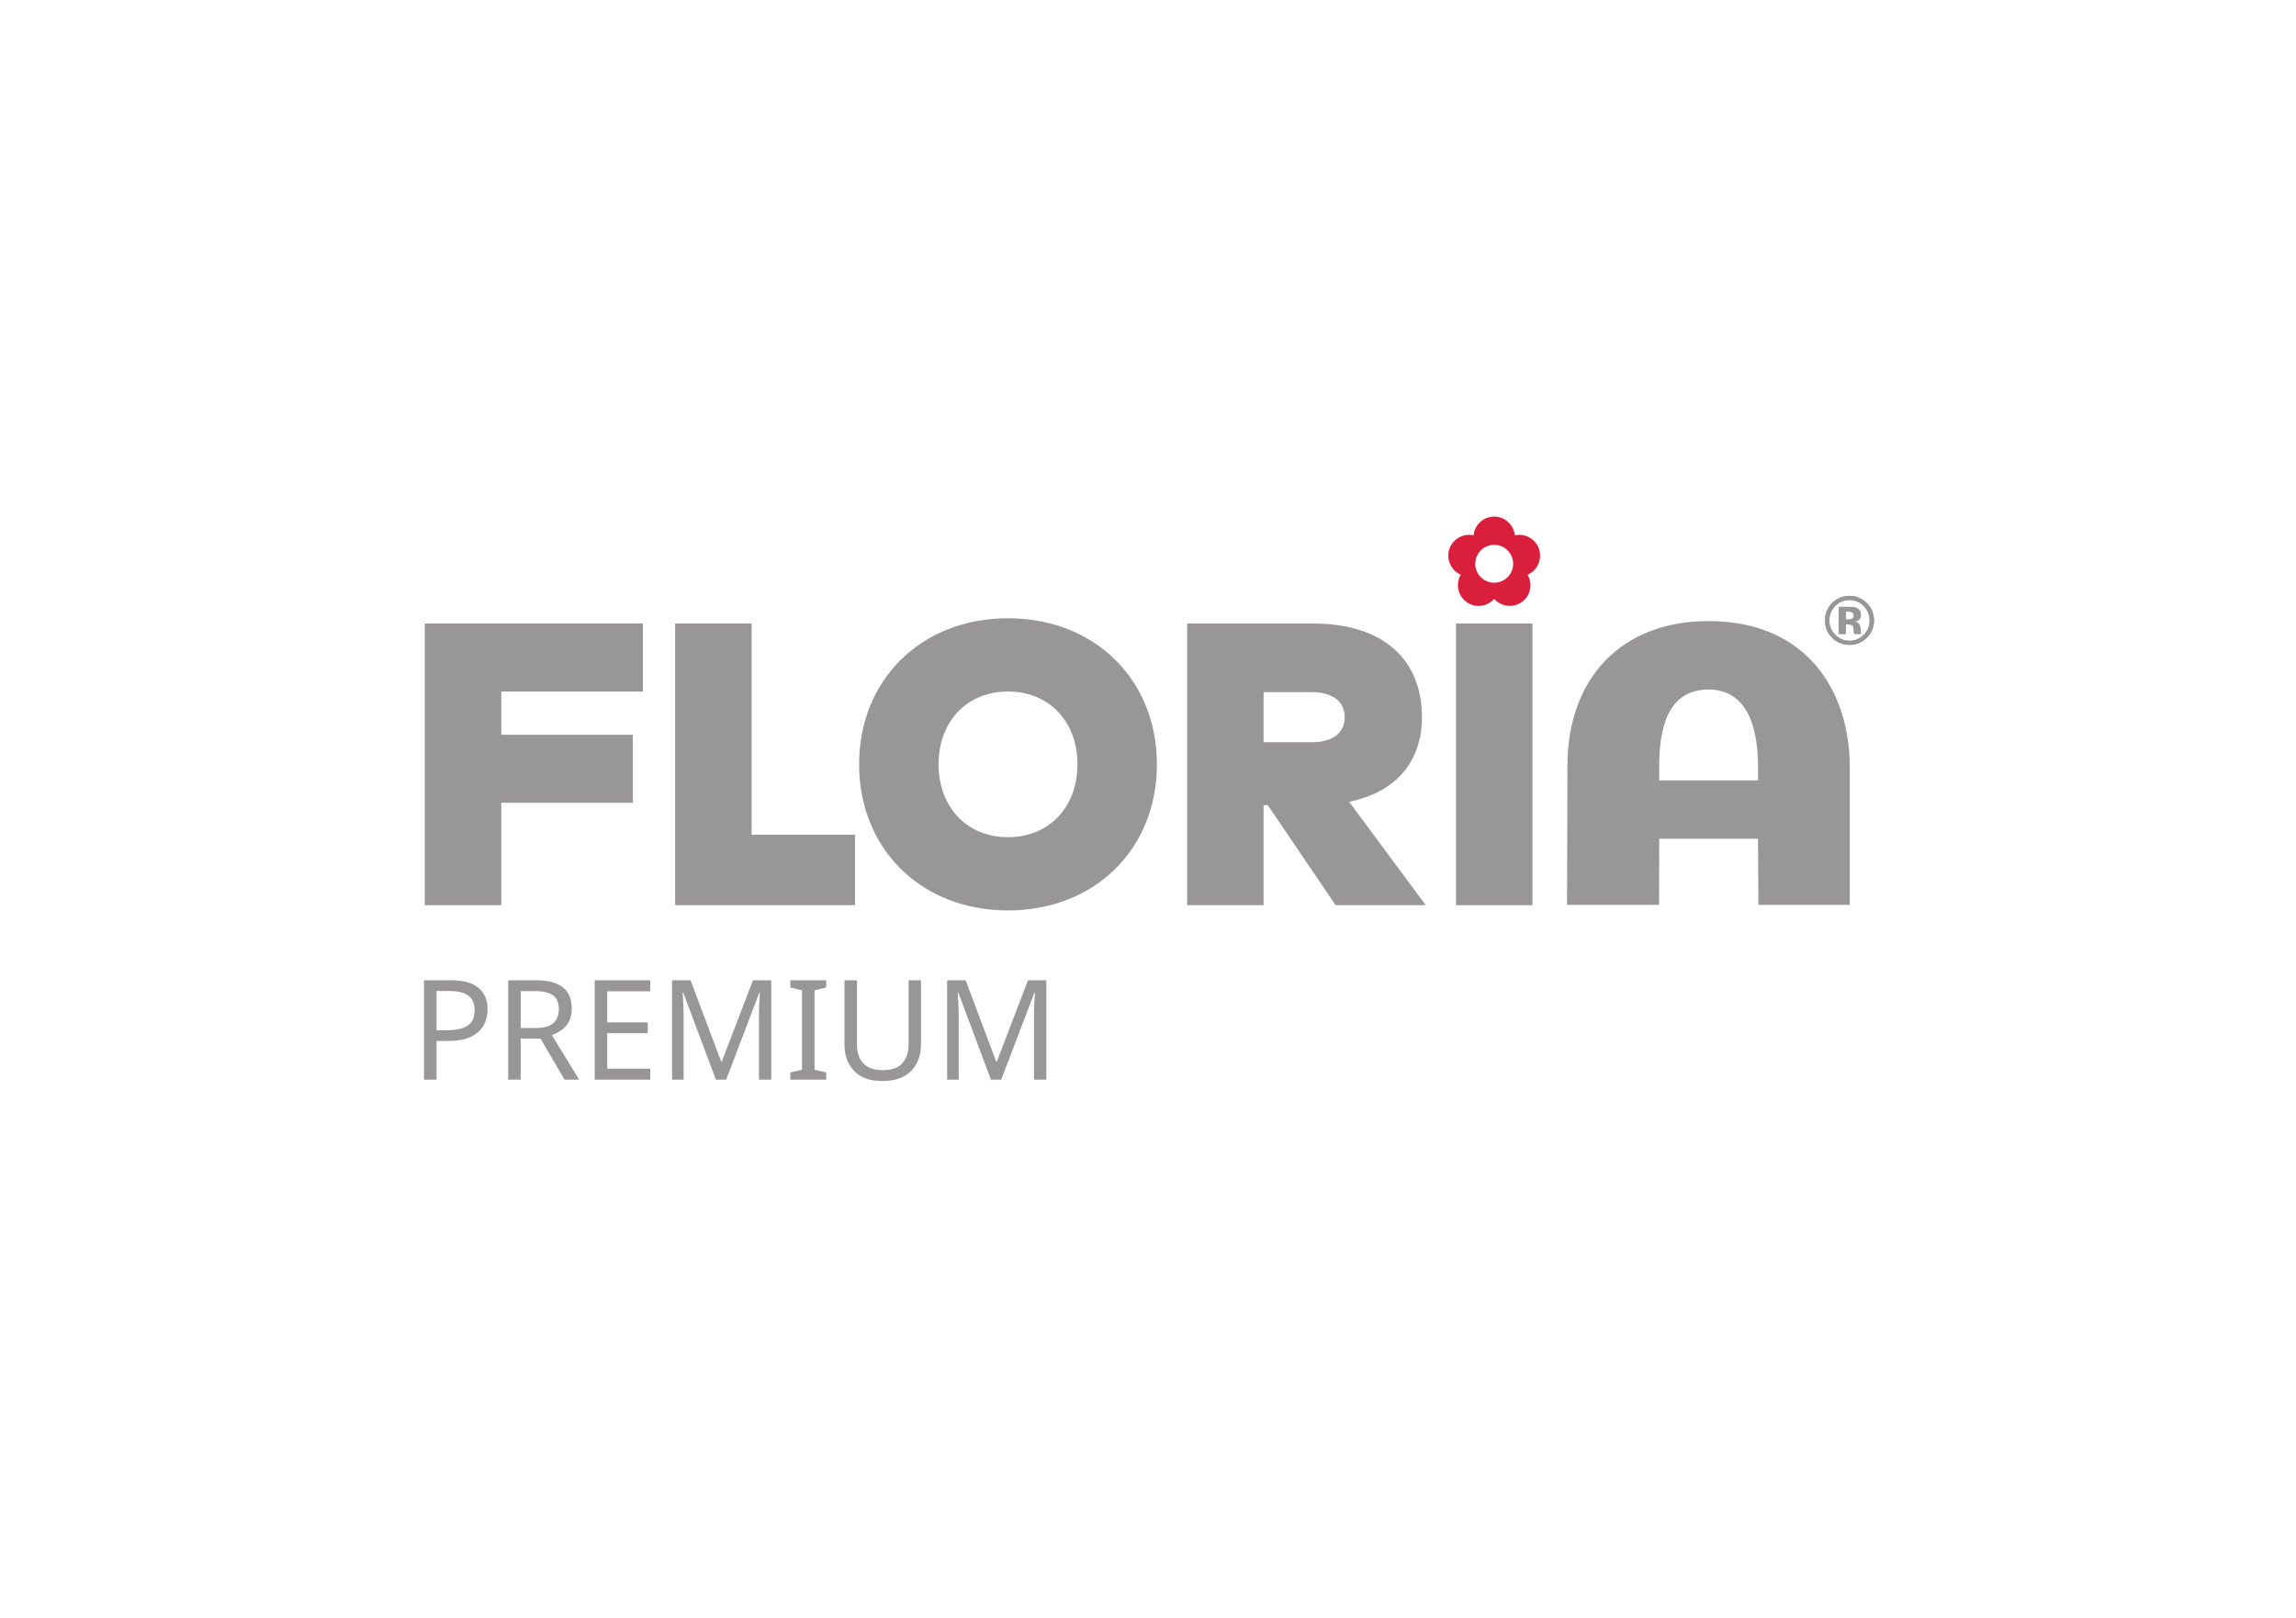
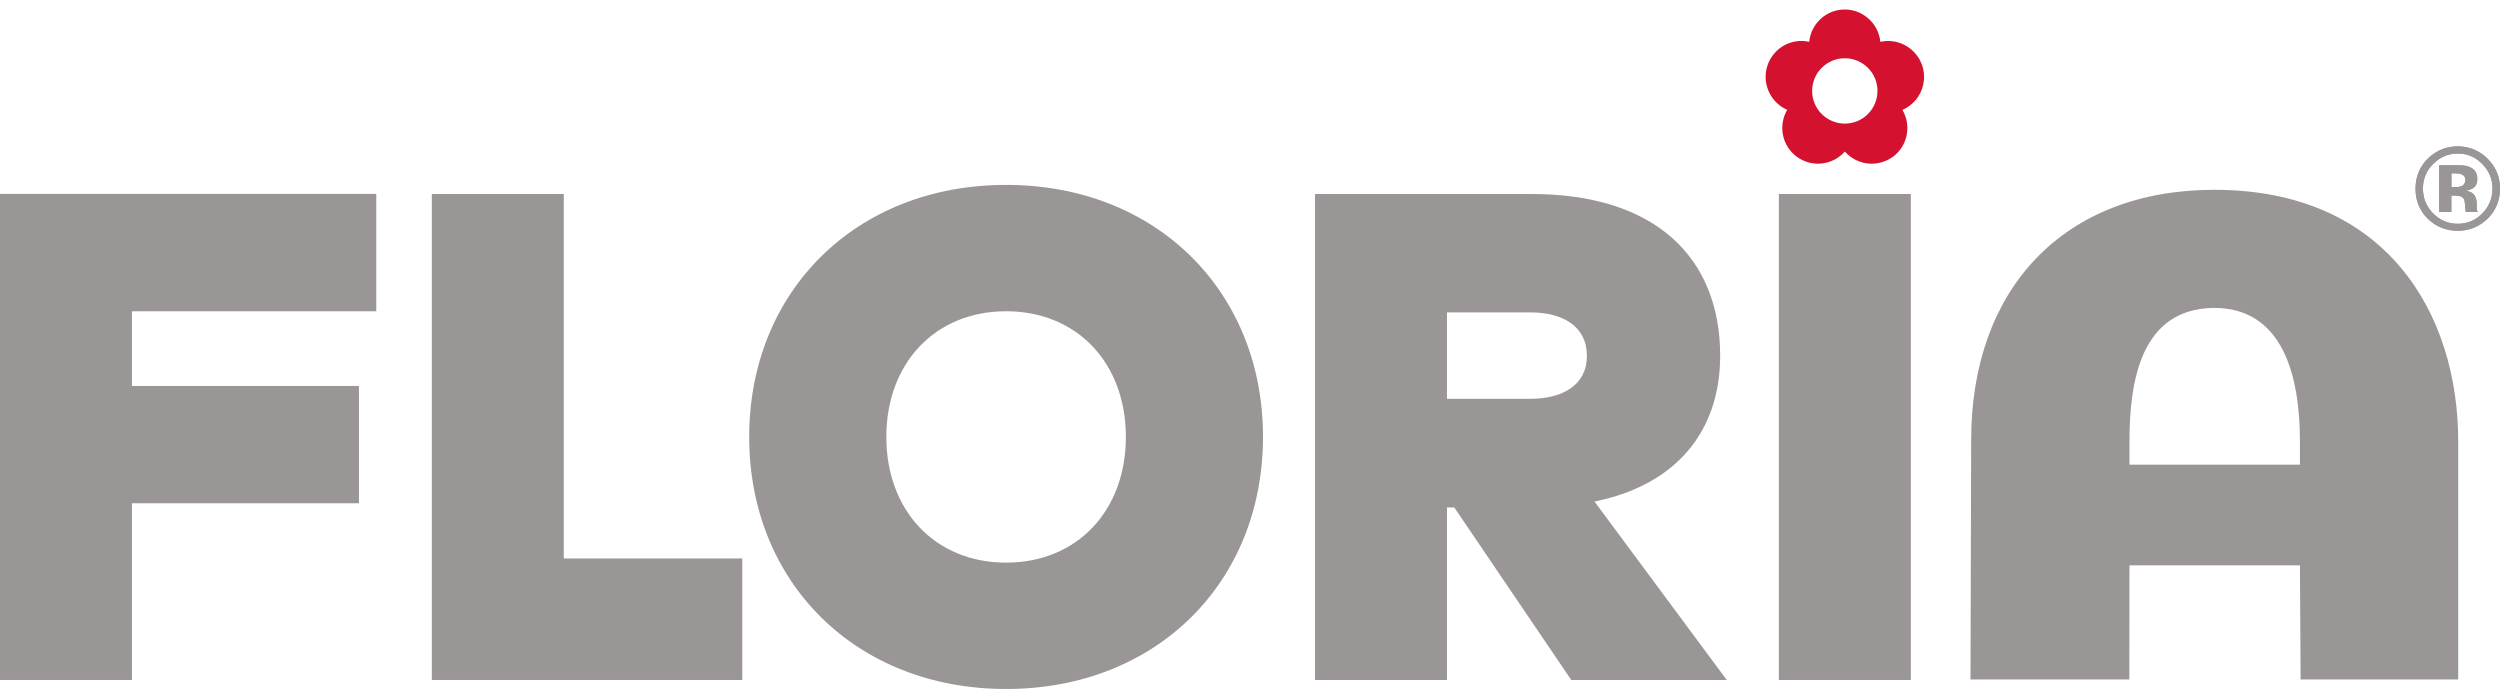
- <svg xmlns="http://www.w3.org/2000/svg" version="1.1" width="595.276" height="419.528" viewBox="0 0 595.276 419.528">
-   <defs>
-     <clipPath id="clip_0">
-       <path transform="matrix(1,0,0,-1,0,419.528)" d="M0 419.528H595.276V0H0Z" />
-     </clipPath>
-   </defs>
-   <g clip-path="url(#clip_0)">
-     <path transform="matrix(1,0,0,-1,455.795,202.3575)" d="M0 0H-25.622V3.502C-25.622 12.677-23.854 23.364-13.06 23.567-2.578 23.667 0 13.382 0 3.502ZM-12.859 41.31C-35.444 41.31-49.412 26.489-49.412 3.703L-49.514-32.273H-25.644L-25.622-15.121H0L.097-32.273H23.79V3.502C23.79 22.656 13.049 41.31-12.859 41.31" fill="#999796" />
-     <path transform="matrix(1,0,0,-1,480.0796,158.7213)" d="M0 0C-.253 .099-.611 .146-1.072 .146H-1.522V-1.921H-.804C-.374-1.921-.036-1.833 .205-1.659 .446-1.485 .567-1.201 .567-.811 .567-.425 .378-.153 0 0M-3.359-5.664V1.363C-2.923 1.363-2.268 1.363-1.397 1.359-.527 1.355-.043 1.352 .057 1.348 .612 1.306 1.074 1.187 1.441 .984 2.069 .64 2.382 .081 2.382-.695 2.382-1.289 2.217-1.717 1.886-1.982 1.552-2.25 1.147-2.407 .662-2.46 1.107-2.552 1.441-2.683 1.667-2.858 2.081-3.191 2.289-3.712 2.289-4.427V-5.056C2.289-5.124 2.296-5.19 2.306-5.258 2.315-5.326 2.332-5.396 2.358-5.464L2.427-5.664H.655C.595-5.438 .555-5.116 .532-4.692 .509-4.271 .47-3.984 .412-3.834 .321-3.589 .149-3.417-.103-3.322-.24-3.264-.449-3.225-.732-3.209L-1.136-3.183H-1.522V-5.664ZM-4.281 1.545C-5.29 .512-5.794-.718-5.794-2.135-5.794-3.608-5.28-4.861-4.255-5.886-3.234-6.918-2.004-7.432-.56-7.432 .877-7.432 2.107-6.915 3.126-5.879 4.145-4.839 4.655-3.589 4.655-2.135 4.655-.722 4.148 .506 3.134 1.545 2.11 2.603 .877 3.132-.56 3.132-2.017 3.132-3.256 2.603-4.281 1.545M3.876-6.698C2.642-7.89 1.159-8.488-.569-8.488-2.354-8.488-3.859-7.876-5.084-6.654-6.306-5.43-6.919-3.927-6.919-2.139-6.919-.283-6.258 1.259-4.936 2.488-3.697 3.636-2.24 4.21-.569 4.21 1.181 4.21 2.679 3.591 3.919 2.35 5.16 1.11 5.78-.387 5.78-2.139 5.78-3.942 5.148-5.46 3.876-6.698" fill="#999796" />
-     <path transform="matrix(1,0,0,-1,480.0796,158.7213)" d="M0 0C-.253 .099-.611 .146-1.072 .146H-1.522V-1.921H-.804C-.374-1.921-.036-1.833 .205-1.659 .446-1.485 .567-1.201 .567-.811 .567-.425 .378-.153 0 0M-3.359-5.664V1.363C-2.923 1.363-2.268 1.363-1.397 1.359-.527 1.355-.043 1.352 .057 1.348 .612 1.306 1.074 1.187 1.441 .984 2.069 .64 2.382 .081 2.382-.695 2.382-1.289 2.217-1.717 1.886-1.982 1.552-2.25 1.147-2.407 .662-2.46 1.107-2.552 1.441-2.683 1.667-2.858 2.081-3.191 2.289-3.712 2.289-4.427V-5.056C2.289-5.124 2.296-5.19 2.306-5.258 2.315-5.326 2.332-5.396 2.358-5.464L2.427-5.664H.655C.595-5.438 .555-5.116 .532-4.692 .509-4.271 .47-3.984 .412-3.834 .321-3.589 .149-3.417-.103-3.322-.24-3.264-.449-3.225-.732-3.209L-1.136-3.183H-1.522V-5.664ZM-4.281 1.545C-5.29 .512-5.794-.718-5.794-2.135-5.794-3.608-5.28-4.861-4.255-5.886-3.234-6.918-2.004-7.432-.56-7.432 .877-7.432 2.107-6.915 3.126-5.879 4.145-4.839 4.655-3.589 4.655-2.135 4.655-.722 4.148 .506 3.134 1.545 2.11 2.603 .877 3.132-.56 3.132-2.017 3.132-3.256 2.603-4.281 1.545M3.876-6.698C2.642-7.89 1.159-8.488-.569-8.488-2.354-8.488-3.859-7.876-5.084-6.654-6.306-5.43-6.919-3.927-6.919-2.139-6.919-.283-6.258 1.259-4.936 2.488-3.697 3.636-2.24 4.21-.569 4.21 1.181 4.21 2.679 3.591 3.919 2.35 5.16 1.11 5.78-.387 5.78-2.139 5.78-3.942 5.148-5.46 3.876-6.698" fill="#999796" />
-     <path transform="matrix(1,0,0,-1,129.9599,208.1608)" d="M0 0V-26.557H-19.826V46.486H36.728V28.852H0V17.635H34.122V0Z" fill="#999796" />
-     <path transform="matrix(1,0,0,-1,175.0375,234.7182)" d="M0 0V73.043H19.825V18.262H46.657V0Z" fill="#999796" />
-     <path transform="matrix(1,0,0,-1,243.3472,198.1947)" d="M0 0C0-11.114 7.356-18.888 17.997-18.888 28.641-18.888 35.999-11.114 35.999 0 35.999 11.11 28.641 18.886 17.997 18.886 7.356 18.886 0 11.11 0 0M56.605 0C56.605-21.862 40.588-37.879 17.997-37.879-4.593-37.879-20.61-21.862-20.61 0-20.61 21.858-4.593 37.876 17.997 37.876 40.588 37.876 56.605 21.858 56.605 0" fill="#999796" />
-     <path transform="matrix(1,0,0,-1,327.6041,192.4582)" d="M0 0H12.523C17.374 0 21.028 2.036 21.028 6.471 21.028 10.903 17.374 12.992 12.523 12.992H0ZM41.06 6.471C41.06-4.799 34.538-12.937 22.174-15.443L42.052-42.26H18.68L1.098-16.33H0V-42.26H-19.825V30.783H12.732C31.306 30.783 41.06 21.235 41.06 6.471" fill="#999796" />
-     <path transform="matrix(1,0,0,-1,0,419.528)" d="M377.481 257.853H397.308V184.81H377.481Z" fill="#999796" />
-     <path transform="matrix(1,0,0,-1,387.397,151.1009)" d="M0 0C-2.713 0-4.912 2.199-4.912 4.911-4.912 7.624-2.713 9.823 0 9.823 2.712 9.823 4.911 7.624 4.911 4.911 4.911 2.199 2.712 0 0 0M11.639 8.693C11.436 9.332 11.122 9.9 10.716 10.397 9.469 11.968 7.39 12.749 5.341 12.293 5.189 13.774 4.459 15.072 3.374 15.944 2.451 16.694 1.285 17.151-.003 17.151-2.792 17.151-5.074 15.021-5.347 12.293-7.325 12.739-9.333 12.019-10.601 10.539-11.057 10.011-11.422 9.393-11.645 8.693-12.091 7.314-11.949 5.884-11.361 4.677-10.813 3.551-9.881 2.608-8.664 2.081-10.043-.282-9.455-3.345-7.193-4.987-4.922-6.641-1.818-6.245-.003-4.186 1.214-5.555 2.989-6.194 4.712-5.971 5.585-5.86 6.437-5.535 7.197-4.987 9.459-3.345 10.037-.282 8.657 2.081 9.408 2.405 10.057 2.892 10.574 3.48 11.781 4.86 12.247 6.827 11.639 8.693" fill="#da1f3d" />
-   </g>
-   <text fill="#999796" xml:space="preserve" transform="matrix(1 0 -0 1 0 419.528)" font-size="36.071" font-family="Mark">
-     <tspan y="-139.58" x="106.428 164.393 222.214 280.107 347.307 390.411 451.37">PREMIUM</tspan>
-   </text>
+ <svg xmlns="http://www.w3.org/2000/svg" width="118" height="33" viewBox="0 0 118 33" fill="none">
+   <path d="M104.518 8.959C97.427 8.959 93.039 13.613 93.039 20.771L93.008 32.07H100.504L100.511 26.684H108.557L108.588 32.07H116.028V20.833C116.028 14.819 112.655 8.959 104.518 8.959ZM108.557 21.933H100.511V20.833C100.511 17.953 101.066 14.596 104.455 14.534C107.746 14.502 108.557 17.73 108.557 20.833V21.933Z" fill="#999695" />
+   <path d="M117.4 10.331C117.014 10.705 116.546 10.893 116.006 10.893C115.466 10.893 114.973 10.701 114.586 10.318C114.203 9.935 114.012 9.461 114.012 8.902C114.012 8.343 114.219 7.834 114.634 7.448C115.023 7.087 115.481 6.908 116.006 6.908C116.53 6.908 117.027 7.102 117.416 7.492C117.806 7.881 118 8.352 118 8.902C118 9.452 117.802 9.945 117.404 10.334M114.838 7.743C114.52 8.067 114.363 8.453 114.363 8.899C114.363 9.345 114.524 9.756 114.847 10.076C115.167 10.4 115.554 10.563 116.006 10.563C116.458 10.563 116.844 10.4 117.165 10.076C117.485 9.75 117.645 9.357 117.645 8.902C117.645 8.447 117.485 8.073 117.168 7.746C116.848 7.413 116.458 7.247 116.009 7.247C115.56 7.247 115.161 7.413 114.841 7.746M115.13 10.007V7.8C115.268 7.8 115.472 7.8 115.745 7.8C116.019 7.8 116.169 7.8 116.201 7.803C116.377 7.815 116.521 7.853 116.634 7.916C116.832 8.023 116.929 8.198 116.929 8.443C116.929 8.629 116.876 8.764 116.772 8.849C116.669 8.933 116.54 8.98 116.389 8.999C116.53 9.028 116.634 9.068 116.706 9.125C116.835 9.229 116.901 9.392 116.901 9.618V9.816C116.901 9.838 116.901 9.857 116.907 9.879C116.907 9.901 116.917 9.923 116.923 9.945L116.945 10.007H116.389C116.37 9.935 116.358 9.835 116.351 9.703C116.345 9.571 116.333 9.48 116.314 9.433C116.285 9.357 116.232 9.301 116.15 9.273C116.106 9.254 116.041 9.241 115.953 9.238L115.827 9.229H115.704V10.007H115.127H115.13ZM116.185 8.227C116.106 8.195 115.993 8.18 115.849 8.18H115.708V8.83H115.934C116.069 8.83 116.176 8.801 116.251 8.748C116.326 8.695 116.364 8.604 116.364 8.481C116.364 8.359 116.304 8.274 116.185 8.227Z" fill="#999695" />
+   <path d="M117.4 10.331C117.014 10.705 116.546 10.893 116.006 10.893C115.466 10.893 114.973 10.701 114.586 10.318C114.203 9.935 114.012 9.461 114.012 8.902C114.012 8.343 114.219 7.834 114.634 7.448C115.023 7.087 115.481 6.908 116.006 6.908C116.53 6.908 117.027 7.102 117.416 7.492C117.806 7.881 118 8.352 118 8.902C118 9.452 117.802 9.945 117.404 10.334M114.838 7.743C114.52 8.067 114.363 8.453 114.363 8.899C114.363 9.345 114.524 9.756 114.847 10.076C115.167 10.4 115.554 10.563 116.006 10.563C116.458 10.563 116.844 10.4 117.165 10.076C117.485 9.75 117.645 9.357 117.645 8.902C117.645 8.447 117.485 8.073 117.168 7.746C116.848 7.413 116.458 7.247 116.009 7.247C115.56 7.247 115.161 7.413 114.841 7.746M115.13 10.007V7.8C115.268 7.8 115.472 7.8 115.745 7.8C116.019 7.8 116.169 7.8 116.201 7.803C116.377 7.815 116.521 7.853 116.634 7.916C116.832 8.023 116.929 8.198 116.929 8.443C116.929 8.629 116.876 8.764 116.772 8.849C116.669 8.933 116.54 8.98 116.389 8.999C116.53 9.028 116.634 9.068 116.706 9.125C116.835 9.229 116.901 9.392 116.901 9.618V9.816C116.901 9.838 116.901 9.857 116.907 9.879C116.907 9.901 116.917 9.923 116.923 9.945L116.945 10.007H116.389C116.37 9.935 116.358 9.835 116.351 9.703C116.345 9.571 116.333 9.48 116.314 9.433C116.285 9.357 116.232 9.301 116.15 9.273C116.106 9.254 116.041 9.241 115.953 9.238L115.827 9.229H115.704V10.007H115.127H115.13ZM116.185 8.227C116.106 8.195 115.993 8.18 115.849 8.18H115.708V8.83H115.934C116.069 8.83 116.176 8.801 116.251 8.748C116.326 8.695 116.364 8.604 116.364 8.481C116.364 8.359 116.304 8.274 116.185 8.227Z" fill="#999695" />
+   <path d="M6.228 23.754V32.095H0V9.153H17.76V14.693H6.228V18.217H16.943V23.754H6.228Z" fill="#999695" />
+   <path d="M20.382 32.095V9.157H26.61V26.36H35.036V32.095H20.382Z" fill="#999695" />
+   <path d="M59.614 20.623C59.614 27.488 54.583 32.52 47.488 32.52C40.394 32.52 35.362 27.488 35.362 20.623C35.362 13.758 40.394 8.727 47.488 8.727C54.583 8.727 59.614 13.758 59.614 20.623ZM41.835 20.623C41.835 24.112 44.146 26.556 47.488 26.556C50.83 26.556 53.141 24.115 53.141 20.623C53.141 17.131 50.83 14.691 47.488 14.691C44.146 14.691 41.835 17.134 41.835 20.623Z" fill="#999695" />
+   <path d="M81.192 16.791C81.192 20.331 79.144 22.887 75.26 23.672L81.503 32.095H74.164L68.642 23.952H68.297V32.095H62.069V9.157H72.295C78.127 9.157 81.192 12.156 81.192 16.791ZM68.297 18.823H72.229C73.752 18.823 74.902 18.183 74.902 16.791C74.902 15.4 73.755 14.744 72.229 14.744H68.297V18.823Z" fill="#999695" />
+   <path d="M90.191 9.157H83.963V32.095H90.191V9.157Z" fill="#999695" />
+   <path d="M90.731 3.105C90.668 2.904 90.567 2.725 90.442 2.571C90.049 2.078 89.396 1.833 88.752 1.974C88.705 1.509 88.476 1.101 88.133 0.828C87.844 0.592 87.477 0.448 87.072 0.448C86.196 0.448 85.48 1.117 85.395 1.974C84.773 1.833 84.142 2.059 83.746 2.524C83.602 2.69 83.489 2.885 83.419 3.105C83.278 3.538 83.325 3.987 83.507 4.367C83.68 4.722 83.972 5.017 84.355 5.184C83.922 5.925 84.107 6.889 84.817 7.404C85.53 7.922 86.507 7.8 87.075 7.153C87.458 7.583 88.014 7.784 88.554 7.715C88.828 7.68 89.098 7.577 89.336 7.407C90.046 6.892 90.228 5.928 89.795 5.187C90.03 5.086 90.234 4.932 90.398 4.747C90.778 4.314 90.922 3.695 90.734 3.111M87.075 5.834C86.224 5.834 85.533 5.143 85.533 4.292C85.533 3.441 86.224 2.75 87.075 2.75C87.926 2.75 88.617 3.441 88.617 4.292C88.617 5.143 87.926 5.834 87.075 5.834Z" fill="#D51130" />
</svg>
